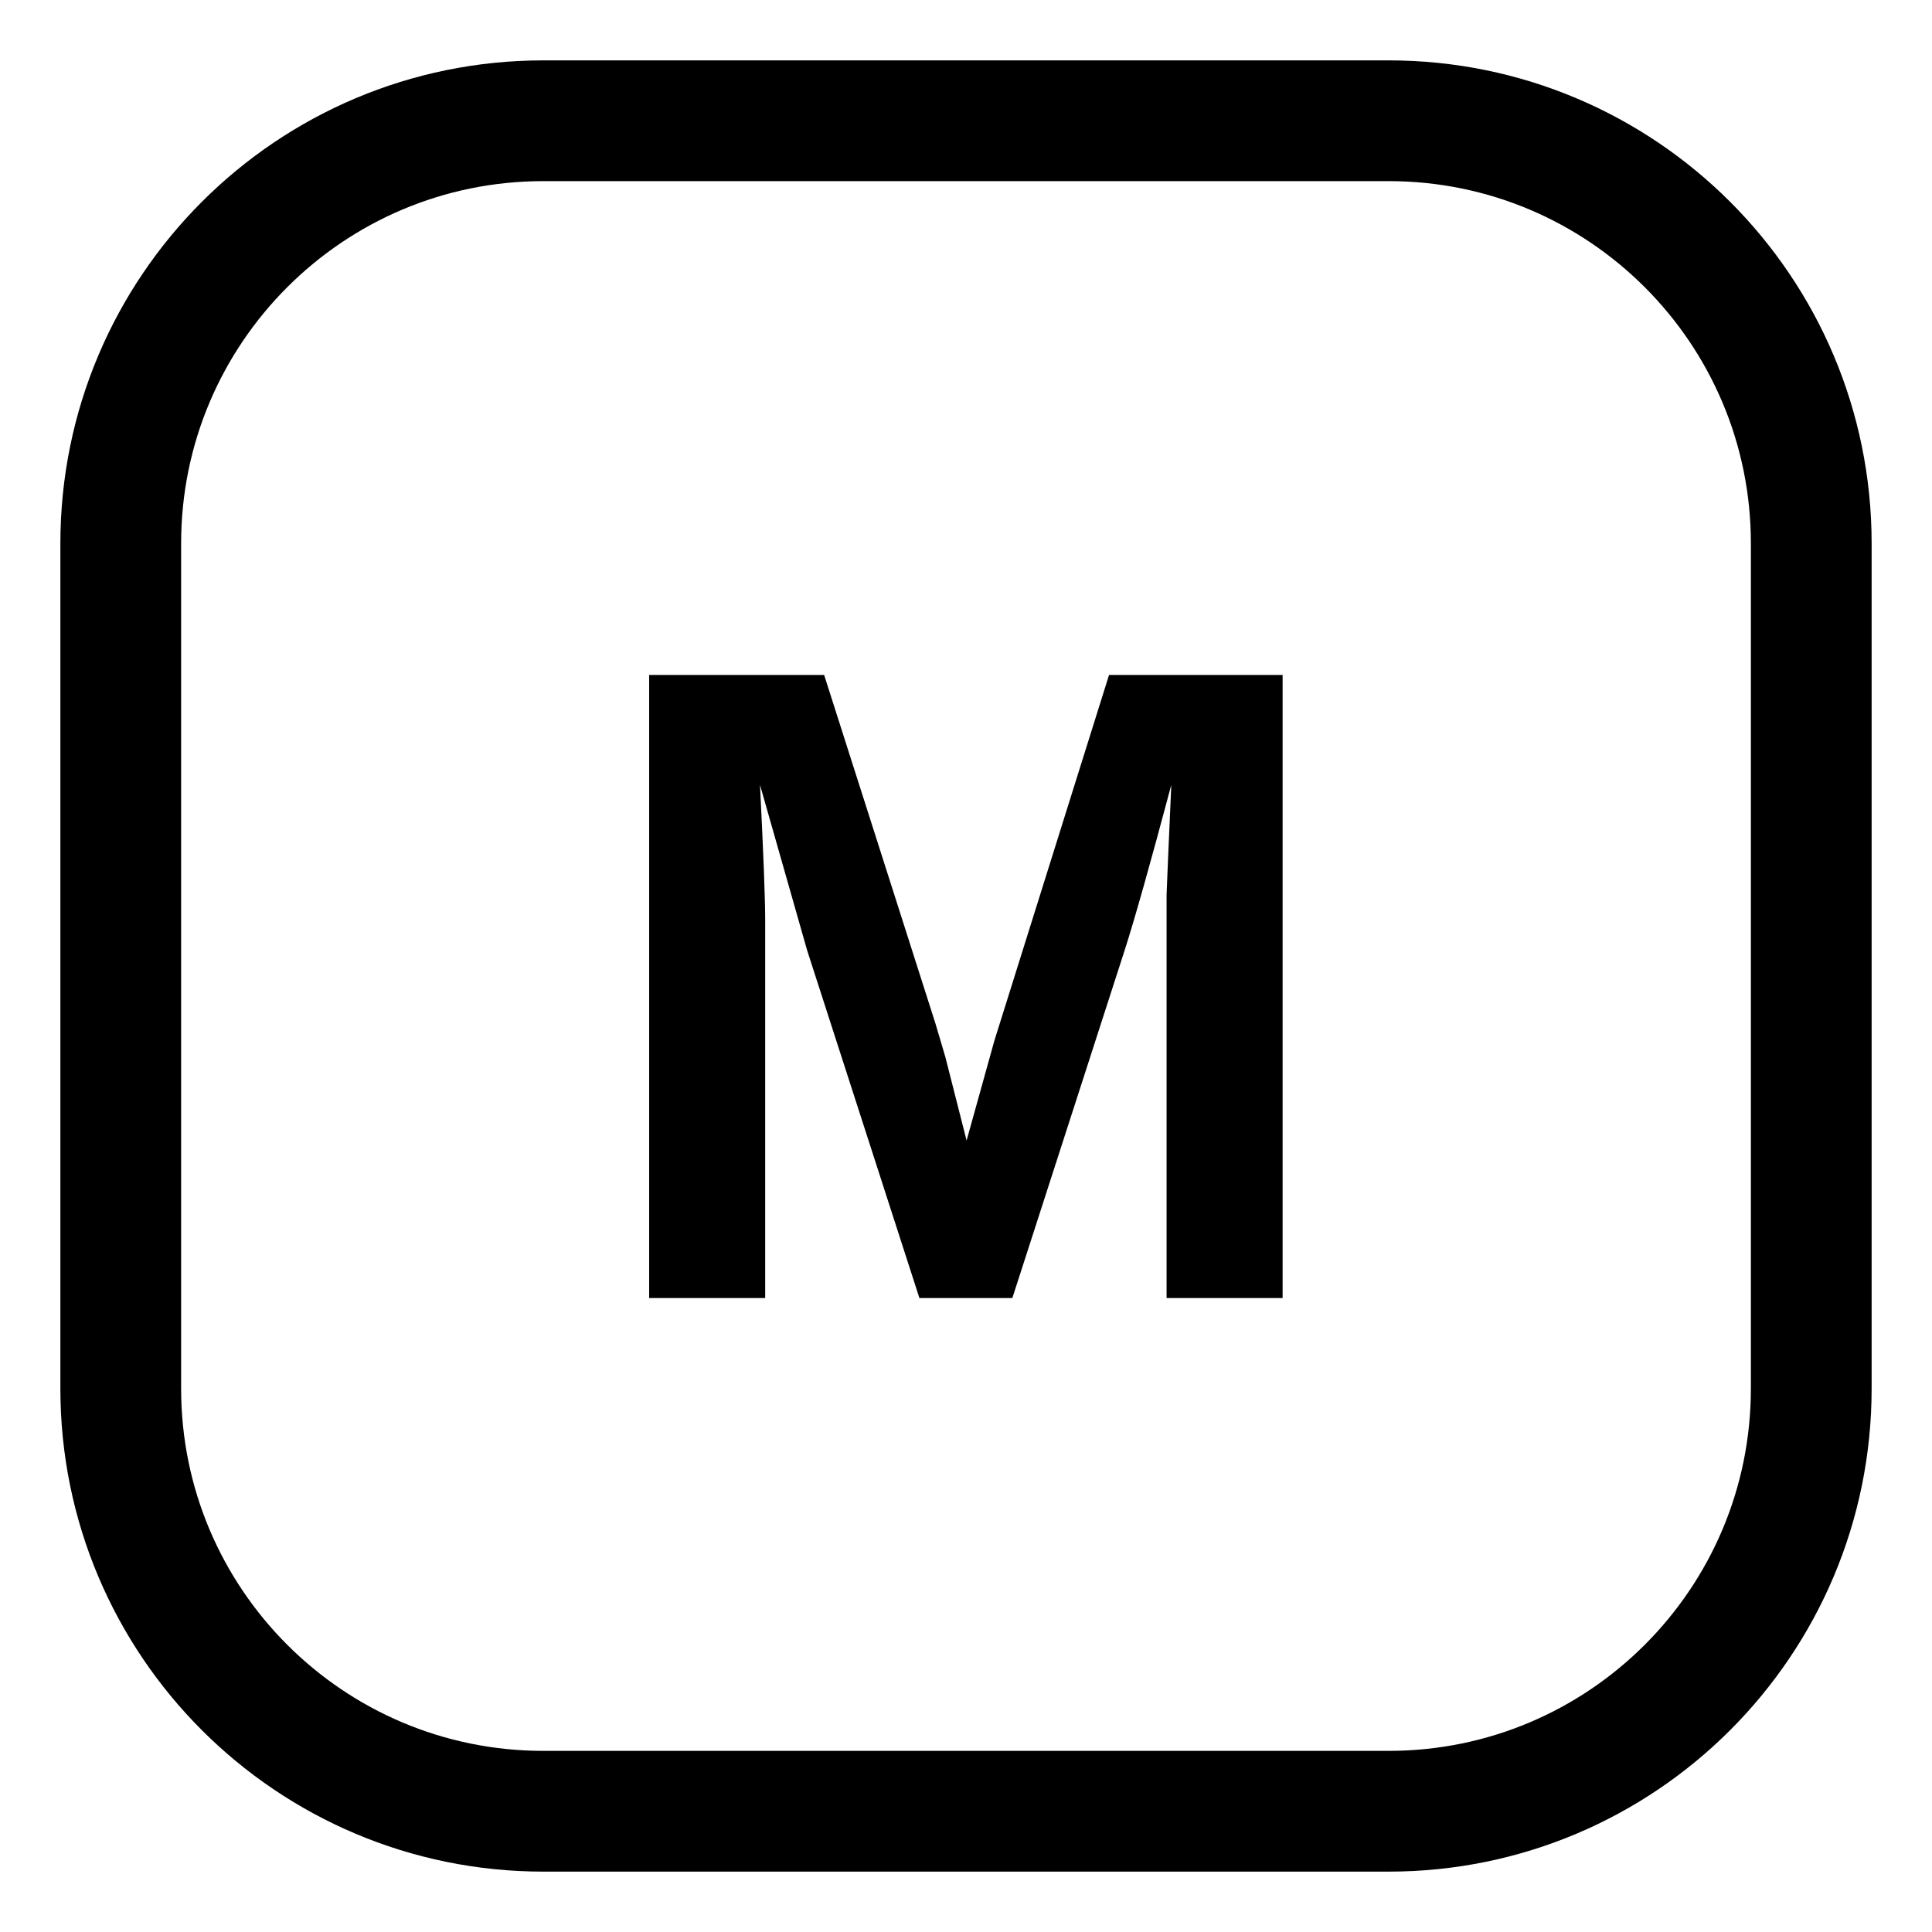
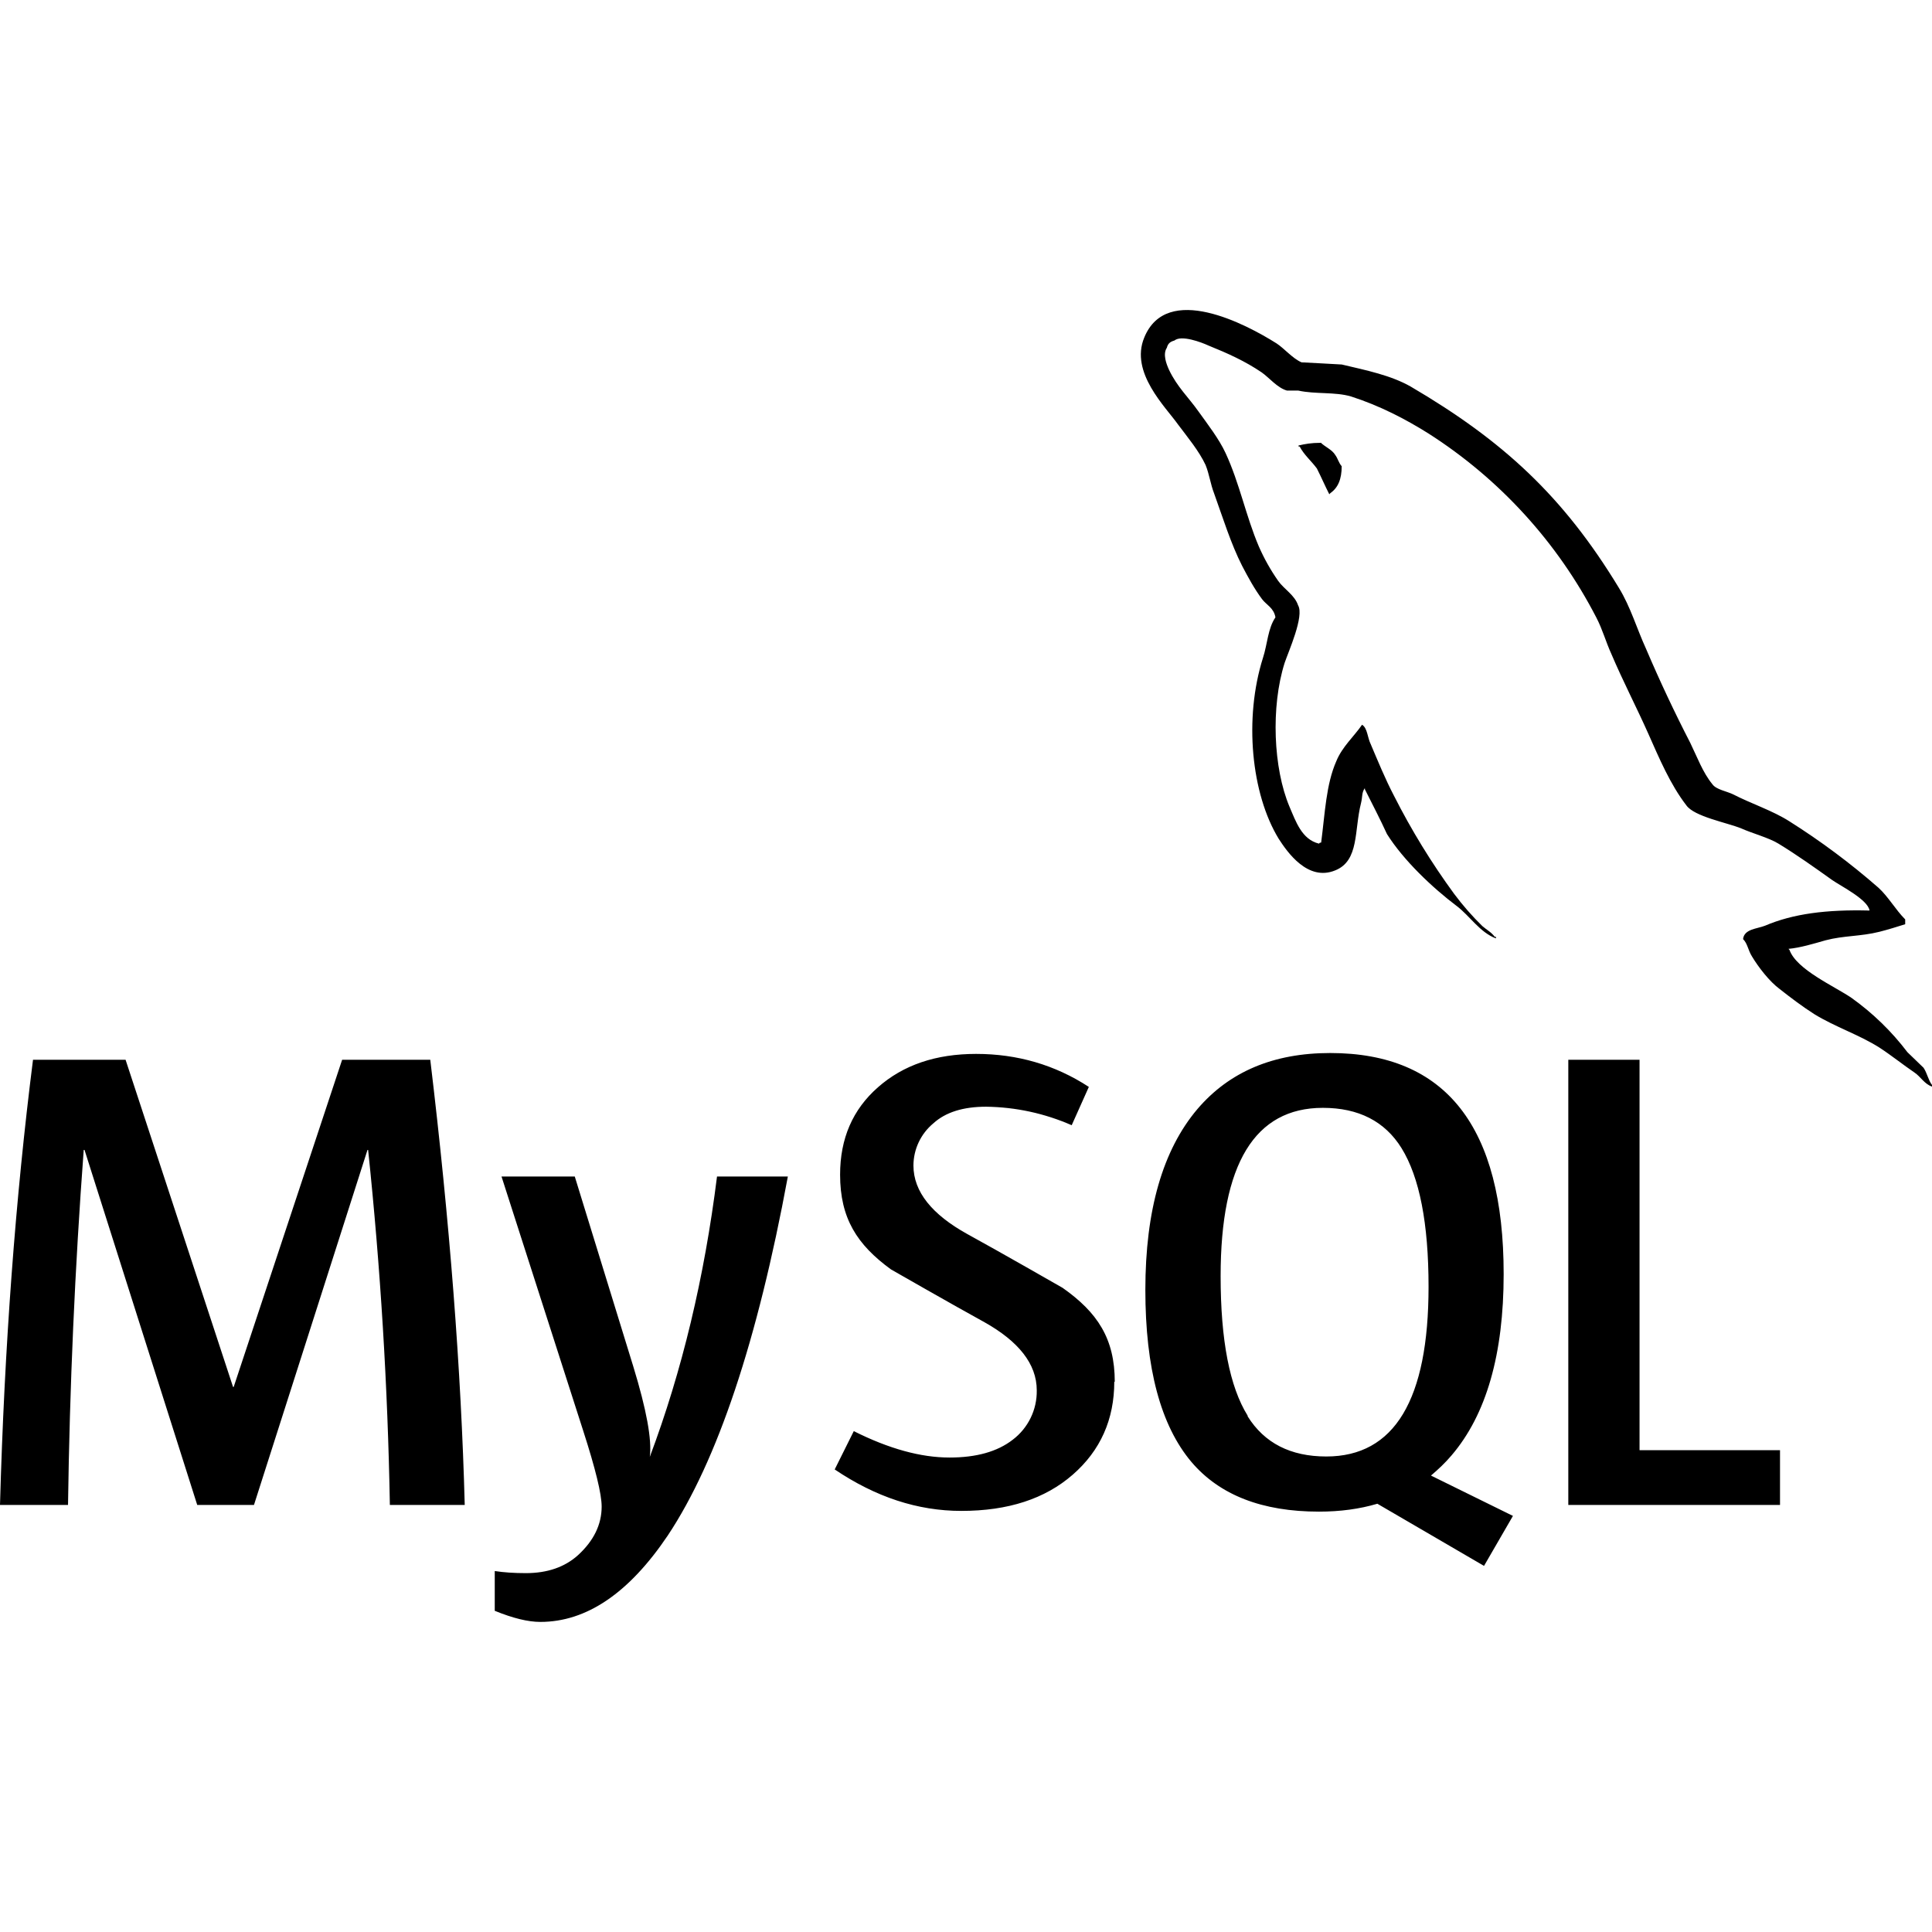
- <svg xmlns="http://www.w3.org/2000/svg" viewBox="0 0 64 64" width="64" height="64">
-   <rect x="4" y="4" width="56" height="56" rx="14" fill="none" stroke="currentColor" stroke-width="4" />
-   <text x="32" y="43" text-anchor="middle" font-family="Segoe UI, Arial, sans-serif" font-size="30" font-weight="700" fill="currentColor">M</text>
+ <svg xmlns="http://www.w3.org/2000/svg" viewBox="0 0 24 24" fill="currentColor">
+   <path d="M16.405 5.501c-.115 0-.193.014-.274.033v.013h.014c.054.104.146.18.214.273.054.107.1.214.154.32l.014-.015c.094-.066.14-.172.14-.333-.04-.047-.046-.094-.08-.14-.04-.067-.126-.1-.18-.153zM5.77 18.695h-.927a50.854 50.854 0 00-.27-4.41h-.008l-1.41 4.41H2.45l-1.4-4.41h-.01a72.892 72.892 0 00-.195 4.41H0c.055-1.966.192-3.81.41-5.53h1.15l1.335 4.064h.008l1.347-4.064h1.095c.242 2.015.384 3.86.428 5.53zm4.017-4.08c-.378 2.045-.876 3.533-1.492 4.46-.482.716-1.01 1.073-1.583 1.073-.153 0-.34-.046-.566-.138v-.494c.11.017.24.026.386.026.268 0 .483-.075.647-.222.197-.18.295-.382.295-.605 0-.155-.077-.47-.23-.944L6.23 14.615h.91l.727 2.36c.164.536.233.91.205 1.123.4-1.064.678-2.227.835-3.483zm12.325 4.08h-2.63v-5.53h.885v4.85h1.745zm-3.32.135l-1.016-.5c.09-.076.177-.158.255-.25.433-.506.648-1.258.648-2.253 0-1.83-.718-2.746-2.155-2.746-.704 0-1.254.232-1.65.697-.43.508-.646 1.256-.646 2.245 0 .972.19 1.686.574 2.14.35.41.877.615 1.583.615.264 0 .506-.033.725-.098l1.325.772.36-.622zM15.5 17.588c-.225-.36-.337-.94-.337-1.736 0-1.393.424-2.09 1.27-2.09.443 0 .77.167.977.5.224.362.336.936.336 1.723 0 1.404-.424 2.108-1.27 2.108-.445 0-.77-.167-.978-.5zm-1.658-.425c0 .47-.172.856-.516 1.156-.344.3-.803.45-1.384.45-.543 0-1.064-.172-1.573-.515l.237-.476c.438.22.833.328 1.19.328.332 0 .593-.073.783-.22a.754.754 0 00.3-.615c0-.33-.23-.61-.648-.845-.388-.213-1.163-.657-1.163-.657-.422-.307-.632-.636-.632-1.177 0-.45.157-.81.47-1.085.315-.278.72-.415 1.22-.415.512 0 .98.136 1.4.41l-.213.476a2.726 2.726 0 00-1.064-.23c-.283 0-.502.068-.654.206a.685.685 0 00-.248.524c0 .328.234.61.666.85.393.215 1.187.67 1.187.67.433.305.648.63.648 1.168zm9.382-5.852c-.535-.014-.95.04-1.297.188-.1.04-.26.04-.274.167.055.053.063.14.11.214.08.134.218.313.346.407.14.11.28.216.427.31.26.16.555.255.81.416.145.094.293.213.44.313.073.05.12.14.214.172v-.02c-.046-.06-.06-.147-.105-.214-.067-.067-.134-.127-.2-.193a3.223 3.223 0 00-.695-.675c-.214-.146-.682-.35-.77-.595l-.013-.014c.146-.013.32-.066.46-.106.227-.06.435-.047.67-.106.106-.027.213-.06.32-.094v-.06c-.12-.12-.21-.283-.334-.395a8.867 8.867 0 00-1.104-.823c-.21-.134-.476-.22-.697-.334-.08-.04-.214-.06-.26-.127-.12-.146-.19-.34-.275-.514a17.69 17.69 0 01-.547-1.163c-.12-.262-.193-.523-.34-.763-.69-1.137-1.437-1.826-2.586-2.5-.247-.14-.543-.2-.856-.274-.167-.008-.334-.02-.5-.027-.11-.047-.216-.174-.31-.235-.38-.24-1.364-.76-1.644-.072-.18.434.267.862.422 1.082.115.153.26.328.34.5.047.116.06.235.107.356.106.294.207.622.347.897.073.14.153.287.247.413.054.073.146.107.167.227-.094.136-.1.334-.154.5-.24.757-.146 1.693.194 2.25.107.166.362.534.703.393.3-.12.234-.5.32-.835.02-.08.007-.133.048-.187v.015c.094.188.188.367.274.555.206.328.566.668.867.895.16.12.287.328.487.402v-.02h-.015c-.043-.058-.1-.086-.154-.133a3.445 3.445 0 01-.35-.4 8.76 8.76 0 01-.747-1.218c-.11-.21-.202-.436-.29-.643-.04-.08-.04-.2-.107-.24-.1.146-.247.273-.32.453-.127.288-.14.642-.188 1.01-.027.007-.014 0-.027.014-.214-.052-.287-.274-.367-.46-.2-.475-.233-1.238-.06-1.785.047-.14.247-.582.167-.716-.042-.127-.174-.2-.247-.303a2.478 2.478 0 01-.24-.427c-.16-.374-.24-.788-.414-1.162-.08-.173-.22-.354-.334-.513-.127-.18-.267-.307-.368-.52-.033-.073-.08-.194-.027-.274.014-.054.042-.075.094-.09.088-.072.335.022.422.062.247.1.455.194.662.334.094.066.195.193.315.226h.14c.214.047.455.014.655.073.355.114.675.28.962.46a5.953 5.953 0 012.085 2.286c.08.154.115.295.188.455.14.33.313.663.455.982.14.315.275.636.476.897.1.14.502.213.682.286.133.06.34.115.46.188.23.14.454.3.67.454.11.076.443.243.463.378z" />
</svg>
